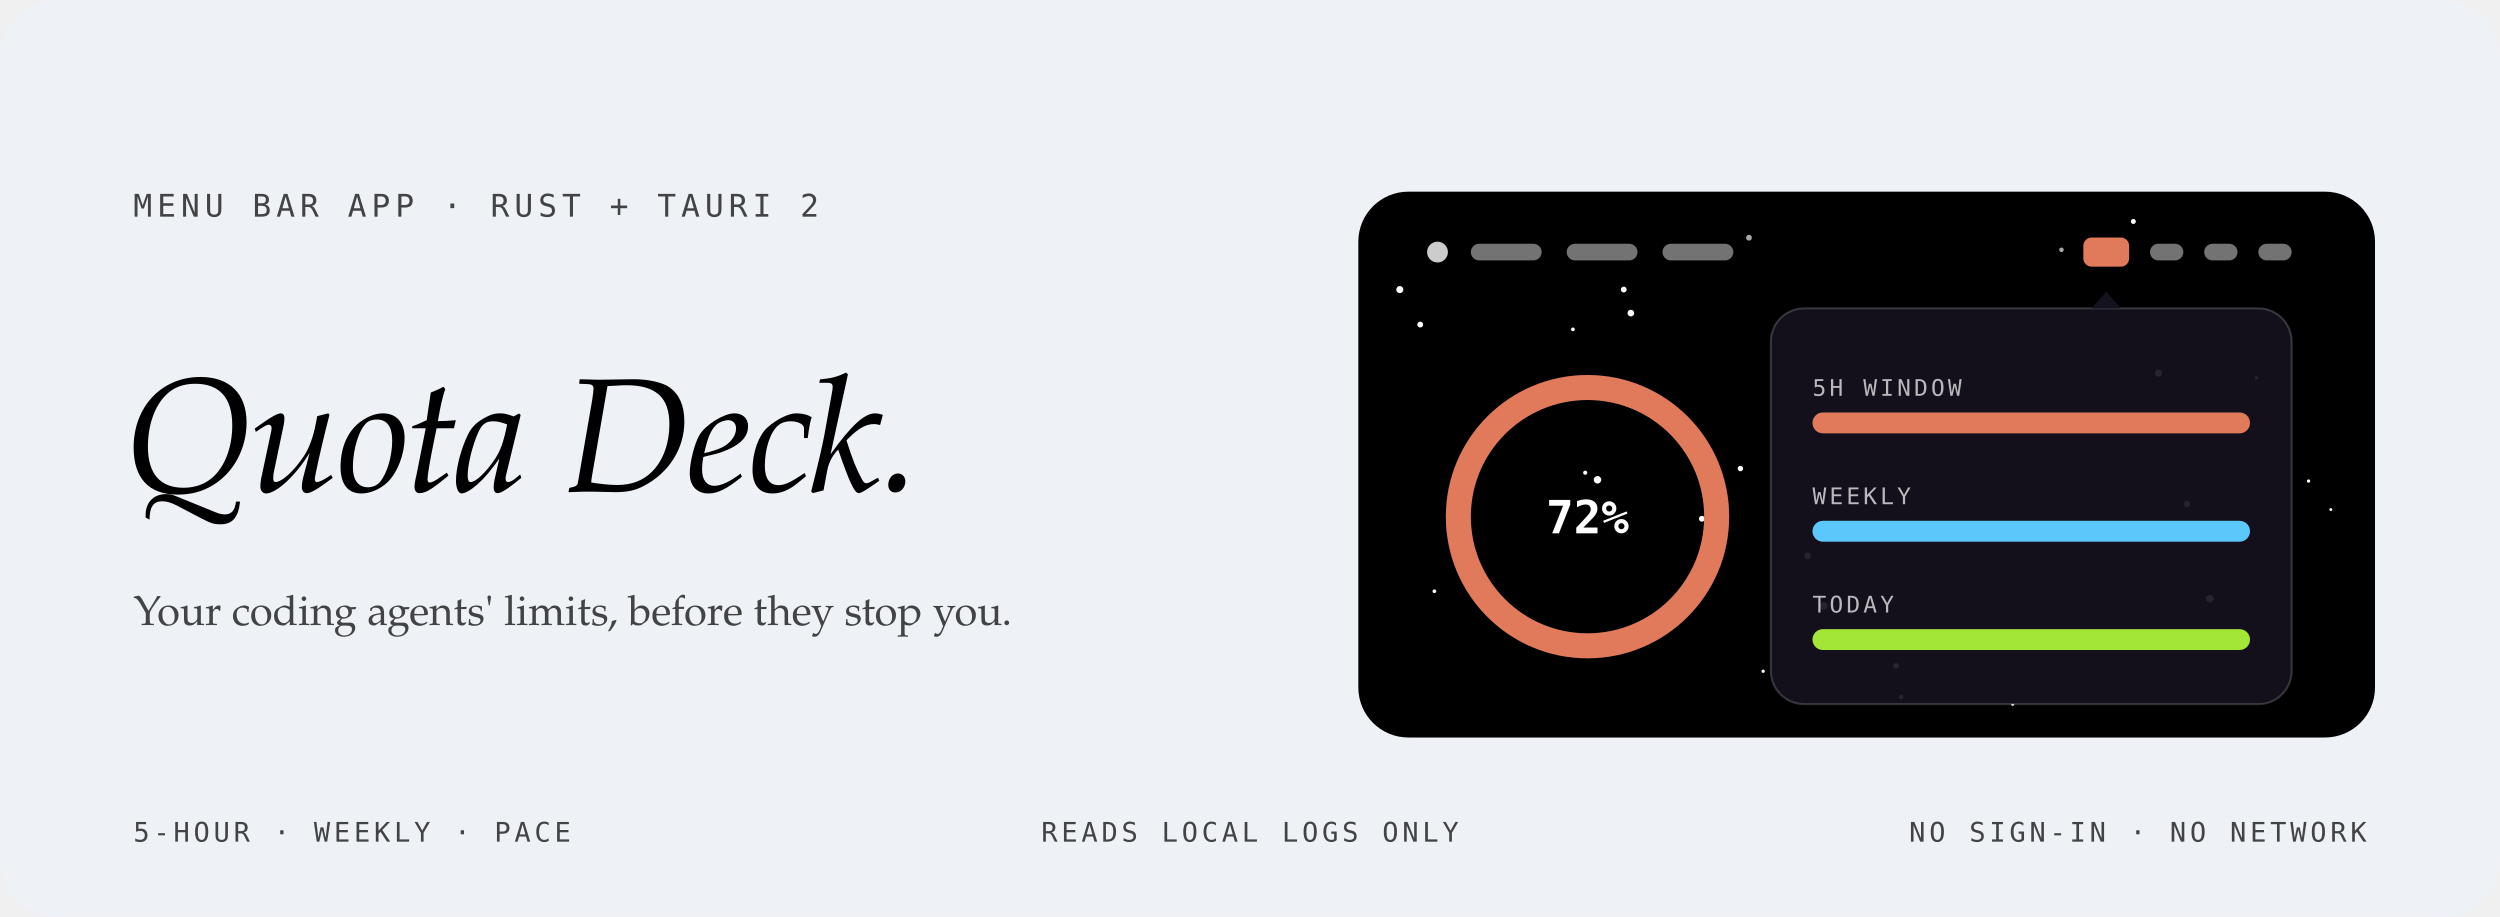
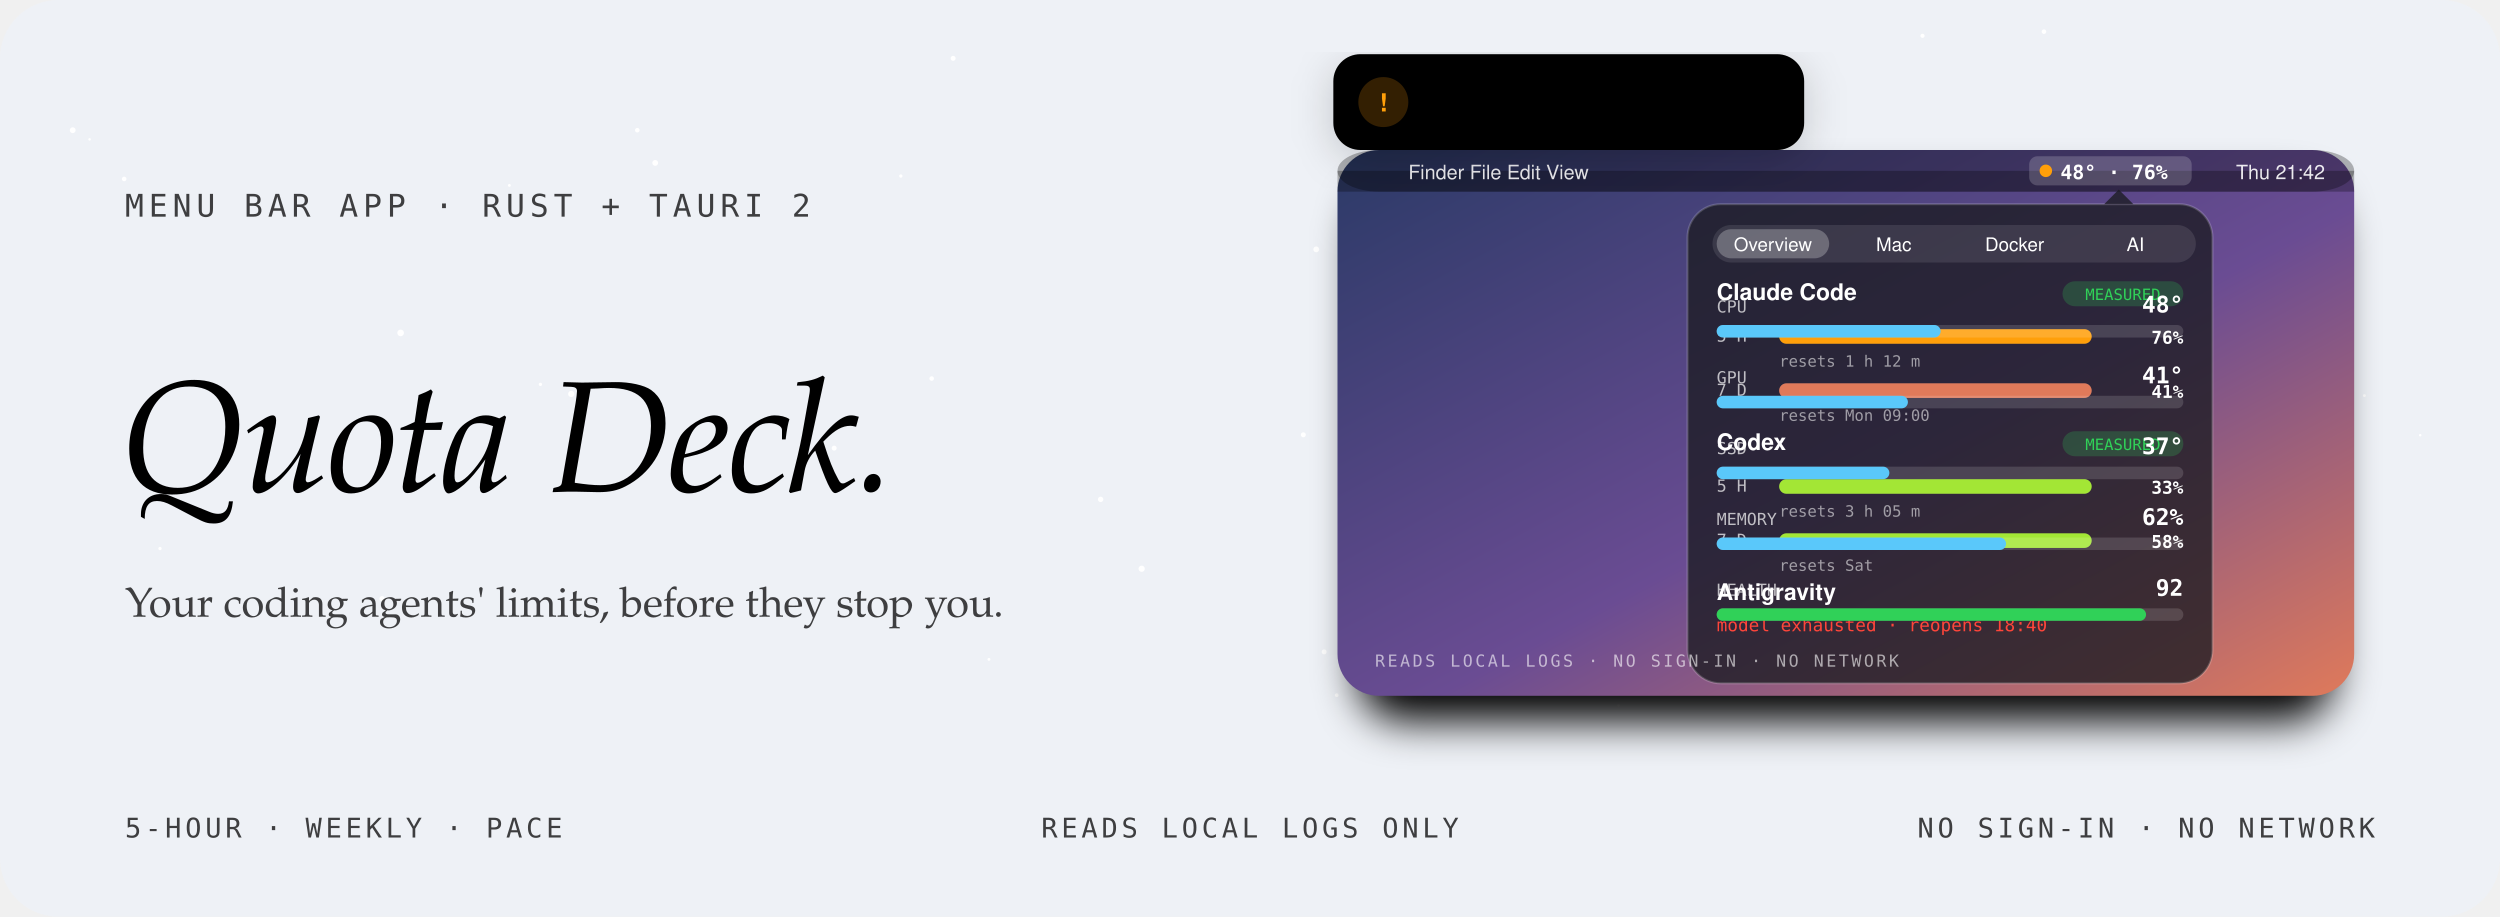
<svg xmlns="http://www.w3.org/2000/svg" viewBox="0 0 1200 440" width="1200" height="440" role="img" aria-label="Quota Deck — coding-agent quota windows in your menu bar">
  <style>
.bg{animation:bg 12s linear infinite}
@keyframes bg{0%,8%{fill:#eef1f6}28%{fill:#34405e}48%,80%{fill:#0a0d14}90%,100%{fill:#eef1f6}}
.ink{animation:ink 12s linear infinite}
- @keyframes ink{0%,8%{fill:#1b2130}28%{fill:#f1f4fb}48%,80%{fill:#e9eef8}90%,100%{fill:#1b2130}}
+ @keyframes ink{0%,17.5%{fill:#1b2130}18.5%,28%{fill:#f1f4fb}48%,84.5%{fill:#e9eef8}85.5%,100%{fill:#1b2130}}
.rule{animation:rule 12s linear infinite}
- @keyframes rule{0%,8%{stroke:#1b213033}28%{stroke:#f1f4fb33}48%,80%{stroke:#e9eef833}90%,100%{stroke:#1b213033}}
- .panel{animation:panel 12s linear infinite}
- @keyframes panel{0%,8%{fill:#1b213012}28%{fill:#f1f4fb12}48%,80%{fill:#e9eef812}90%,100%{fill:#1b213012}}
- .muted{opacity:.72}
+ @keyframes rule{0%,17.5%{stroke:#1b213033}18.5%,28%{stroke:#f1f4fb33}48%,84.5%{stroke:#e9eef833}85.5%,100%{stroke:#1b213033}}
+ .muted{opacity:.74}
.stars{animation:stars 12s linear infinite}
- @keyframes stars{0%,8%{opacity:0}28%{opacity:.25}48%,80%{opacity:.9}90%,100%{opacity:0}}
+ @keyframes stars{0%,8%{opacity:0}28%{opacity:.2}48%,80%{opacity:.85}90%,100%{opacity:0}}
@keyframes tw{0%,100%{opacity:1}50%{opacity:.25}}
- .lit{filter:drop-shadow(0 0 4px currentColor)}
- .pulse{animation:pulse 2.8s ease-in-out infinite;transform-box:fill-box;transform-origin:center}
- @keyframes pulse{0%,100%{transform:scale(1)}50%{transform:scale(1.18)}}
- @keyframes spin{0%{transform:scaleX(1)}50%{transform:scaleX(0)}100%{transform:scaleX(-1)}}
- @keyframes ping{0%{transform:scale(.6);opacity:1}100%{transform:scale(3.2);opacity:0}}
- @keyframes dash{to{stroke-dashoffset:-20}}
- @keyframes grow{0%{transform:scaleY(.08)}35%,80%{transform:scaleY(1)}100%{transform:scaleY(.08)}}
- @keyframes draw{0%{stroke-dashoffset:700}45%,80%{stroke-dashoffset:0}100%{stroke-dashoffset:-700}}
- @keyframes blink{50%{opacity:0}}
- @keyframes feed{0%{transform:translateY(150px);opacity:0}15%{opacity:1}85%{opacity:1}100%{transform:translateY(-30px);opacity:0}}
- @keyframes float{0%,100%{transform:translateY(0)}50%{transform:translateY(-10px)}}
- @keyframes slide{to{transform:translateX(100px)}}
- @keyframes eq{from{transform:scaleY(.15)}to{transform:scaleY(1)}}
- @keyframes drop{0%,6%{transform:scaleY(0);opacity:0}16%,88%{transform:scaleY(1);opacity:1}96%,100%{transform:scaleY(0);opacity:0}}
- @keyframes gauge{0%,10%{stroke-dashoffset:390}40%,85%{stroke-dashoffset:110}100%{stroke-dashoffset:390}}
- @keyframes lift{0%,100%{transform:translateY(0)}50%{transform:translateY(-6px)}}
- @keyframes sweep{0%{transform:skewX(-18deg) translateX(0)}60%,100%{transform:skewX(-18deg) translateX(788px)}}
- @keyframes fill0{0%,10%{transform:scaleX(.05)}40%,85%{transform:scaleX(0.72)}100%{transform:scaleX(.05)}}@keyframes fill1{0%,10%{transform:scaleX(.05)}40%,85%{transform:scaleX(0.45)}100%{transform:scaleX(.05)}}@keyframes fill2{0%,10%{transform:scaleX(.05)}40%,85%{transform:scaleX(0.9)}100%{transform:scaleX(.05)}}
+ .bezel{animation:bezel 12s linear infinite}
+ @keyframes bezel{0%,8%{fill:#fffaf6}28%{fill:#5a2c45}48%,80%{fill:#20121b}90%,100%{fill:#fffaf6}}
+ .scr{animation:scr 12s linear infinite}
+ @keyframes scr{0%,8%{fill:#fff3ee}28%{fill:#3a1b2c}48%,80%{fill:#140a12}90%,100%{fill:#fff3ee}}
+ .rowbg{animation:rowbg 12s linear infinite}
+ @keyframes rowbg{0%,8%{fill:#2a142010}28%{fill:#fff0f512}48%,80%{fill:#ffffff0c}90%,100%{fill:#2a142010}}
+ .pill{animation:pill 12s linear infinite}
+ @keyframes pill{0%,8%{fill:#2a14200d}28%{fill:#fff0f51a}48%,80%{fill:#ffffff12}90%,100%{fill:#2a14200d}}
+ .toast{animation:toast 12s linear infinite}
+ @keyframes toast{0%,8%{fill:#ffffff}28%{fill:#4a2238}48%,80%{fill:#26121e}90%,100%{fill:#ffffff}}
+ .edge{animation:edge 12s linear infinite}
+ @keyframes edge{0%,8%{stroke:#2a142024}28%{stroke:#fff0f526}48%,80%{stroke:#ffffff1f}90%,100%{stroke:#2a142024}}
+ .shade{animation:shade 12s linear infinite}
+ @keyframes shade{0%,8%{fill-opacity:.10}28%{fill-opacity:.22}48%,80%{fill-opacity:.45}90%,100%{fill-opacity:.10}}
+ .lit{filter:drop-shadow(0 0 3px currentColor)}
+ .caret{animation:blink 1s steps(1) infinite}@keyframes blink{50%{opacity:0}}
+ .ping{animation:ping 1.6s ease-out infinite;transform-box:fill-box;transform-origin:center}@keyframes ping{0%{transform:scale(.5);opacity:.9}100%{transform:scale(2.6);opacity:0}}
+ .spin{animation:spin 8s linear infinite;transform-box:fill-box;transform-origin:center}@keyframes spin{to{transform:rotate(360deg)}}
+ .bob{animation:bob 4s ease-in-out infinite}@keyframes bob{0%,100%{transform:translateY(0)}50%{transform:translateY(-5px)}}
+ .tl0{animation:tl0 12s cubic-bezier(.3,1.3,.5,1) infinite}
+ @keyframes tl0{0%{opacity:0;transform:none}11.7%{opacity:0;transform:none}14.6%{opacity:1;transform:none}94.2%{opacity:1;transform:none}97.1%{opacity:0;transform:none}100%{opacity:0;transform:none}}
+ .bar00{animation:bar00 12s cubic-bezier(.45,.05,.3,1) infinite;transform-box:fill-box;transform-origin:left}
+ @keyframes bar00{0%{transform:scaleX(0)}13.3%{transform:scaleX(0)}25%{transform:scaleX(0.76)}93.3%{transform:scaleX(0.76)}97.5%{transform:scaleX(0)}100%{transform:scaleX(0)}}
+ .bar01{animation:bar01 12s cubic-bezier(.45,.05,.3,1) infinite;transform-box:fill-box;transform-origin:left}
+ @keyframes bar01{0%{transform:scaleX(0)}15%{transform:scaleX(0)}26.7%{transform:scaleX(0.41)}93.3%{transform:scaleX(0.41)}97.5%{transform:scaleX(0)}100%{transform:scaleX(0)}}
+ .tl1{animation:tl1 12s cubic-bezier(.3,1.3,.5,1) infinite}
+ @keyframes tl1{0%{opacity:0;transform:none}15%{opacity:0;transform:none}17.9%{opacity:1;transform:none}94.2%{opacity:1;transform:none}97.1%{opacity:0;transform:none}100%{opacity:0;transform:none}}
+ .bar10{animation:bar10 12s cubic-bezier(.45,.05,.3,1) infinite;transform-box:fill-box;transform-origin:left}
+ @keyframes bar10{0%{transform:scaleX(0)}16.7%{transform:scaleX(0)}28.3%{transform:scaleX(0.33)}93.3%{transform:scaleX(0.33)}97.5%{transform:scaleX(0)}100%{transform:scaleX(0)}}
+ .bar11{animation:bar11 12s cubic-bezier(.45,.05,.3,1) infinite;transform-box:fill-box;transform-origin:left}
+ @keyframes bar11{0%{transform:scaleX(0)}18.3%{transform:scaleX(0)}30%{transform:scaleX(0.58)}93.3%{transform:scaleX(0.58)}97.5%{transform:scaleX(0)}100%{transform:scaleX(0)}}
+ .ag{animation:ag 12s cubic-bezier(.3,1.3,.5,1) infinite}
+ @keyframes ag{0%{opacity:0;transform:none}20%{opacity:0;transform:none}22.9%{opacity:1;transform:none}94.2%{opacity:1;transform:none}97.1%{opacity:0;transform:none}100%{opacity:0;transform:none}}
+ .tabA{animation:tabA 12s steps(1) infinite}
+ @keyframes tabA{0%{transform:translateX(0)}53.3%{transform:translateX(58px)}96.7%{transform:translateX(0)}}
+ @keyframes ov{0%{opacity:0}0%{opacity:0}1.7%{opacity:1}53.3%{opacity:1}55%{opacity:0}100%{opacity:0}}
+ @keyframes mac{0%{opacity:0}53.3%{opacity:0}55%{opacity:1}96.7%{opacity:1}98.3%{opacity:0}100%{opacity:0}}
+ .drop{animation:drop 12s cubic-bezier(.3,1.3,.5,1) infinite;transform-box:fill-box;transform-origin:top right}
+ @keyframes drop{0%{opacity:0;transform:scale(.92) translateY(-6px)}6.7%{opacity:0;transform:scale(.92) translateY(-6px)}10%{opacity:1;transform:none}95%{opacity:1;transform:none}98.3%{opacity:0;transform:scale(.96)}100%{opacity:0;transform:scale(.92) translateY(-6px)}}
+ .pace{animation:pace 12s cubic-bezier(.3,1.3,.5,1) infinite}
+ @keyframes pace{0%{opacity:0;transform:translateY(-14px)}70%{opacity:0;transform:translateY(-14px)}72.9%{opacity:1;transform:none}91.7%{opacity:1;transform:none}94.6%{opacity:0;transform:translateY(-14px)}100%{opacity:0;transform:translateY(-14px)}}
@media (prefers-reduced-motion:reduce){*{animation:none!important}}
</style>
  <rect class="bg" width="1200" height="440" rx="28" fill="#eef1f6" />
-   <g font-family="ui-monospace,SFMono-Regular,Menlo,Consolas,monospace" font-size="15" letter-spacing="2.4">
-     <text class="ink muted" x="64" y="104">MENU BAR APP · RUST + TAURI 2</text>
-   </g>
-   <text class="ink" x="60" y="236" font-family="'Iowan Old Style','Palatino Linotype',Palatino,Georgia,serif" font-style="italic" font-size="78" letter-spacing="-1">Quota Deck.</text>
-   <text class="ink muted" x="64" y="300" font-family="'Iowan Old Style','Palatino Linotype',Palatino,Georgia,serif" font-size="20">Your coding agents' limits, before they stop you.</text>
-   <line class="rule" x1="64" y1="372" x2="1136" y2="372" />
+   <g class="stars">
+     <circle cx="314.5" cy="78.2" r="1.4" fill="#fff" style="animation:tw 3.5s ease-in-out 0.9s infinite" />
+     <circle cx="274.2" cy="189.1" r="1.5" fill="#fff" style="animation:tw 1.9s ease-in-out 0.9s infinite" />
+     <circle cx="548" cy="273" r="1.5" fill="#fff" style="animation:tw 3.5s ease-in-out 0.1s infinite" />
+     <circle cx="635.6" cy="312.9" r="1.2" fill="#fff" style="animation:tw 3.8s ease-in-out 0.3s infinite" />
+     <circle cx="776.9" cy="338.6" r="0.6" fill="#fff" style="animation:tw 2.4s ease-in-out 0.8s infinite" />
+     <circle cx="474.7" cy="316.5" r="0.7" fill="#fff" style="animation:tw 1.8s ease-in-out 0.9s infinite" />
+     <circle cx="400.4" cy="215.1" r="1.2" fill="#fff" style="animation:tw 1.8s ease-in-out 1.8s infinite" />
+     <circle cx="59.6" cy="85.9" r="1.1" fill="#fff" style="animation:tw 3.5s ease-in-out 1.1s infinite" />
+     <circle cx="259.4" cy="184.5" r="0.8" fill="#fff" style="animation:tw 3.6s ease-in-out 0.7s infinite" />
+     <circle cx="1134.9" cy="189.9" r="0.7" fill="#fff" style="animation:tw 3.3s ease-in-out 1.6s infinite" />
+     <circle cx="447.2" cy="181.7" r="1.1" fill="#fff" style="animation:tw 3.6s ease-in-out 0.2s infinite" />
+     <circle cx="183.4" cy="287.4" r="1.3" fill="#fff" style="animation:tw 3.3s ease-in-out 1.1s infinite" />
+     <circle cx="305.9" cy="62.5" r="1.1" fill="#fff" style="animation:tw 2.9s ease-in-out 1.7s infinite" />
+     <circle cx="34.9" cy="62.5" r="1.4" fill="#fff" style="animation:tw 3.8s ease-in-out 1.2s infinite" />
+     <circle cx="1071.9" cy="121.1" r="0.7" fill="#fff" style="animation:tw 2.9s ease-in-out 0.7s infinite" />
+     <circle cx="641.6" cy="333.7" r="0.9" fill="#fff" style="animation:tw 2s ease-in-out 1s infinite" />
+     <circle cx="953.3" cy="118.1" r="1.4" fill="#fff" style="animation:tw 3.6s ease-in-out 0.8s infinite" />
+     <circle cx="835.7" cy="36.1" r="0.9" fill="#fff" style="animation:tw 3.9s ease-in-out 0s infinite" />
+     <circle cx="987.8" cy="205.3" r="1.3" fill="#fff" style="animation:tw 2.3s ease-in-out 0.6s infinite" />
+     <circle cx="528.3" cy="239.7" r="1.3" fill="#fff" style="animation:tw 2.4s ease-in-out 0.6s infinite" />
+     <circle cx="1161.7" cy="208.9" r="0.6" fill="#fff" style="animation:tw 4s ease-in-out 1.4s infinite" />
+     <circle cx="457.5" cy="28" r="1.2" fill="#fff" style="animation:tw 3.2s ease-in-out 1.4s infinite" />
+     <circle cx="1015.3" cy="268.3" r="1.6" fill="#fff" style="animation:tw 3s ease-in-out 1.1s infinite" />
+     <circle cx="76.8" cy="263.3" r="0.8" fill="#fff" style="animation:tw 3.3s ease-in-out 0.7s infinite" />
+     <circle cx="922.8" cy="17.2" r="1" fill="#fff" style="animation:tw 3.7s ease-in-out 1.9s infinite" />
+     <circle cx="244.5" cy="89" r="0.7" fill="#fff" style="animation:tw 2.8s ease-in-out 2s infinite" />
+     <circle cx="845.2" cy="203.3" r="1.4" fill="#fff" style="animation:tw 1.7s ease-in-out 0.6s infinite" />
+     <circle cx="868.6" cy="222.4" r="0.7" fill="#fff" style="animation:tw 3.5s ease-in-out 0.7s infinite" />
+     <circle cx="1075.5" cy="93.1" r="1.3" fill="#fff" style="animation:tw 1.7s ease-in-out 1.5s infinite" />
+     <circle cx="43" cy="66.9" r="0.6" fill="#fff" style="animation:tw 2.4s ease-in-out 0.7s infinite" />
+     <circle cx="625.6" cy="208.7" r="1.2" fill="#fff" style="animation:tw 3.8s ease-in-out 1.2s infinite" />
+     <circle cx="963" cy="325.6" r="1.4" fill="#fff" style="animation:tw 2.4s ease-in-out 1s infinite" />
+     <circle cx="631.8" cy="119.7" r="1.4" fill="#fff" style="animation:tw 3.9s ease-in-out 1.6s infinite" />
+     <circle cx="731.9" cy="331.8" r="0.5" fill="#fff" style="animation:tw 2.2s ease-in-out 1.3s infinite" />
+     <circle cx="935.9" cy="187.8" r="1.3" fill="#fff" style="animation:tw 1.9s ease-in-out 0.1s infinite" />
+     <circle cx="192.3" cy="159.8" r="1.6" fill="#fff" style="animation:tw 3.3s ease-in-out 0.1s infinite" />
+     <circle cx="981.1" cy="15.2" r="1.1" fill="#fff" style="animation:tw 3.9s ease-in-out 0.1s infinite" />
+     <circle cx="432.4" cy="84.5" r="0.8" fill="#fff" style="animation:tw 2s ease-in-out 1.4s infinite" />
+     <circle cx="804.6" cy="328.1" r="1.2" fill="#fff" style="animation:tw 2.4s ease-in-out 1.2s infinite" />
+     <circle cx="994.4" cy="151" r="0.8" fill="#fff" style="animation:tw 2.3s ease-in-out 1.3s infinite" />
+   </g>
+   <text class="ink muted" x="60" y="104" font-family="ui-monospace,SFMono-Regular,Menlo,Consolas,monospace" font-size="15" letter-spacing="2.4">MENU BAR APP · RUST + TAURI 2</text>
+   <text class="ink" x="58" y="236" font-family="'Iowan Old Style','Palatino Linotype',Palatino,Georgia,serif" font-style="italic" font-size="76" letter-spacing="-1">Quota Deck.</text>
+   <text class="ink muted" x="60" y="296" font-family="'Iowan Old Style','Palatino Linotype',Palatino,Georgia,serif" font-size="20">Your coding agents' limits, before they stop you.</text>
+   <line class="rule" x1="60" y1="370" x2="1140" y2="370" />
  <g font-family="ui-monospace,SFMono-Regular,Menlo,Consolas,monospace" font-size="13" letter-spacing="1.8">
-     <text class="ink muted" x="64" y="404">5-HOUR · WEEKLY · PACE</text>
-     <text class="ink muted" x="600" y="404" text-anchor="middle">READS LOCAL LOGS ONLY</text>
-     <text class="ink muted" x="1136" y="404" text-anchor="end">NO SIGN-IN · NO NETWORK</text>
-   </g>
-   <rect class="panel rule" x="652" y="92" width="488" height="262" rx="24" />
-   <g class="stars">
-     <circle cx="782.8" cy="150.3" r="1.6" fill="#fff" style="animation:tw 3.5s ease-in-out 0.9s infinite" />
-     <circle cx="766.8" cy="230.3" r="1.8" fill="#fff" style="animation:tw 1.9s ease-in-out 0.9s infinite" />
-     <circle cx="875.4" cy="290.8" r="1.8" fill="#fff" style="animation:tw 3.5s ease-in-out 0.1s infinite" />
-     <circle cx="910.1" cy="319.6" r="1.4" fill="#fff" style="animation:tw 3.8s ease-in-out 0.3s infinite" />
-     <circle cx="966.1" cy="338.1" r="0.7" fill="#fff" style="animation:tw 2.4s ease-in-out 0.8s infinite" />
-     <circle cx="846.3" cy="322.2" r="0.8" fill="#fff" style="animation:tw 1.8s ease-in-out 0.9s infinite" />
-     <circle cx="816.9" cy="249" r="1.4" fill="#fff" style="animation:tw 1.8s ease-in-out 1.8s infinite" />
-     <circle cx="681.7" cy="155.8" r="1.4" fill="#fff" style="animation:tw 3.5s ease-in-out 1.1s infinite" />
-     <circle cx="760.9" cy="226.9" r="1" fill="#fff" style="animation:tw 3.6s ease-in-out 0.7s infinite" />
-     <circle cx="1108.1" cy="230.9" r="0.8" fill="#fff" style="animation:tw 3.3s ease-in-out 1.6s infinite" />
-     <circle cx="835.4" cy="224.9" r="1.3" fill="#fff" style="animation:tw 3.6s ease-in-out 0.2s infinite" />
-     <circle cx="730.8" cy="301.2" r="1.5" fill="#fff" style="animation:tw 3.3s ease-in-out 1.1s infinite" />
-     <circle cx="779.4" cy="139" r="1.4" fill="#fff" style="animation:tw 2.9s ease-in-out 1.7s infinite" />
-     <circle cx="671.9" cy="139" r="1.7" fill="#fff" style="animation:tw 3.8s ease-in-out 1.2s infinite" />
-     <circle cx="1083.1" cy="181.3" r="0.8" fill="#fff" style="animation:tw 2.9s ease-in-out 0.7s infinite" />
-     <circle cx="912.5" cy="334.6" r="1.1" fill="#fff" style="animation:tw 2s ease-in-out 1s infinite" />
-     <circle cx="1036.1" cy="179.1" r="1.7" fill="#fff" style="animation:tw 3.6s ease-in-out 0.8s infinite" />
-     <circle cx="989.5" cy="119.9" r="1.1" fill="#fff" style="animation:tw 3.9s ease-in-out 0s infinite" />
-     <circle cx="1049.8" cy="241.9" r="1.5" fill="#fff" style="animation:tw 2.3s ease-in-out 0.6s infinite" />
-     <circle cx="867.6" cy="266.8" r="1.6" fill="#fff" style="animation:tw 2.4s ease-in-out 0.6s infinite" />
-     <circle cx="1118.8" cy="244.6" r="0.7" fill="#fff" style="animation:tw 4s ease-in-out 1.4s infinite" />
-     <circle cx="839.5" cy="114.1" r="1.4" fill="#fff" style="animation:tw 3.2s ease-in-out 1.4s infinite" />
-     <circle cx="1060.7" cy="287.4" r="1.8" fill="#fff" style="animation:tw 3s ease-in-out 1.1s infinite" />
-     <circle cx="688.5" cy="283.8" r="0.9" fill="#fff" style="animation:tw 3.3s ease-in-out 0.7s infinite" />
-     <circle cx="1024" cy="106.3" r="1.2" fill="#fff" style="animation:tw 3.7s ease-in-out 1.9s infinite" />
-     <circle cx="755" cy="158.1" r="0.9" fill="#fff" style="animation:tw 2.8s ease-in-out 2s infinite" />
-   </g>
-   <rect x="672" y="108" width="448" height="26" rx="8" fill="#000" fill-opacity=".35" />
-   <circle cx="690" cy="121" r="5" fill="#fff" fill-opacity=".8" />
-   <rect x="706" y="117" width="34" height="8" rx="4" fill="#fff" fill-opacity=".45" />
-   <rect x="752" y="117" width="34" height="8" rx="4" fill="#fff" fill-opacity=".45" />
-   <rect x="798" y="117" width="34" height="8" rx="4" fill="#fff" fill-opacity=".45" />
-   <rect x="1000" y="114" width="22" height="14" rx="4" fill="#e07a5a" class="pulse" />
-   <rect x="1032" y="117" width="16" height="8" rx="4" fill="#fff" fill-opacity=".45" />
-   <rect x="1058" y="117" width="16" height="8" rx="4" fill="#fff" fill-opacity=".45" />
-   <rect x="1084" y="117" width="16" height="8" rx="4" fill="#fff" fill-opacity=".45" />
-   <g style="animation:drop 12s cubic-bezier(.45,.05,.3,1) infinite;transform-origin:1010px 134px">
-     <rect x="850" y="148" width="250" height="190" rx="16" fill="#15121f" fill-opacity=".92" stroke="#fff" stroke-opacity=".18" />
-     <path d="M 1004 148 l 7 -8 l 7 8 z" fill="#15121f" />
-     <text x="870" y="190" font-family="ui-monospace,SFMono-Regular,Menlo,Consolas,monospace" font-size="11" letter-spacing="1.5" fill="#fff" fill-opacity=".7">5H WINDOW</text>
-     <rect x="870" y="198" width="210" height="10" rx="5" fill="#fff" fill-opacity=".12" />
-     <rect x="870" y="198" width="210" height="10" rx="5" fill="#e07a5a" style="animation:fill0 12s cubic-bezier(.45,.05,.3,1) infinite;transform-origin:870px 0" />
-     <text x="870" y="242" font-family="ui-monospace,SFMono-Regular,Menlo,Consolas,monospace" font-size="11" letter-spacing="1.5" fill="#fff" fill-opacity=".7">WEEKLY</text>
-     <rect x="870" y="250" width="210" height="10" rx="5" fill="#fff" fill-opacity=".12" />
-     <rect x="870" y="250" width="210" height="10" rx="5" fill="#5ac8fa" style="animation:fill1 12s cubic-bezier(.45,.05,.3,1) infinite;transform-origin:870px 0" />
-     <text x="870" y="294" font-family="ui-monospace,SFMono-Regular,Menlo,Consolas,monospace" font-size="11" letter-spacing="1.5" fill="#fff" fill-opacity=".7">TODAY</text>
-     <rect x="870" y="302" width="210" height="10" rx="5" fill="#fff" fill-opacity=".12" />
-     <rect x="870" y="302" width="210" height="10" rx="5" fill="#a3e635" style="animation:fill2 12s cubic-bezier(.45,.05,.3,1) infinite;transform-origin:870px 0" />
-   </g>
-   <g transform="translate(692 168)">
-     <circle cx="70" cy="80" r="62" fill="none" stroke="#fff" stroke-opacity=".12" stroke-width="12" />
-     <circle cx="70" cy="80" r="62" fill="none" stroke="#e07a5a" stroke-width="12" stroke-linecap="round" stroke-dasharray="390" transform="rotate(-90 70 80)" style="animation:gauge 12s ease-in-out infinite" />
-     <text x="70" y="88" text-anchor="middle" font-family="ui-monospace,SFMono-Regular,Menlo,Consolas,monospace" font-size="22" font-weight="700" fill="#fff">72%</text>
+     <text class="ink muted" x="60" y="402">5-HOUR · WEEKLY · PACE</text>
+     <text class="ink muted" x="600" y="402" text-anchor="middle">READS LOCAL LOGS ONLY</text>
+     <text class="ink muted" x="1140" y="402" text-anchor="end">NO SIGN-IN · NO NETWORK</text>
+   </g>
+   <defs>
+     <filter id="soft" x="-10%" y="-10%" width="120%" height="140%">
+       <feGaussianBlur stdDeviation="10" />
+     </filter>
+     <linearGradient id="wall" x1="0" y1="0" x2="1" y2="1">
+       <stop offset="0" stop-color="#2b3a67" />
+       <stop offset=".55" stop-color="#6a4c93" />
+       <stop offset="1" stop-color="#e07a5a" />
+     </linearGradient>
+   </defs>
+   <rect x="652" y="90" width="468" height="256" rx="22" fill="#000" class="shade" filter="url(#soft)" />
+   <rect x="642" y="72" width="488" height="262" rx="20" fill="url(#wall)" />
+   <rect x="642" y="72" width="488" height="20" rx="20" fill="#000" fill-opacity=".28" />
+   <rect x="642" y="82" width="488" height="10" fill="#000" fill-opacity=".28" />
+   <text x="660" y="86" font-family="-apple-system,BlinkMacSystemFont,'Segoe UI',Helvetica,Arial,sans-serif" font-size="10" font-weight="700" fill="#fff" />
+   <text x="676" y="86" font-family="-apple-system,BlinkMacSystemFont,'Segoe UI',Helvetica,Arial,sans-serif" font-size="9.5" fill="#fff" fill-opacity=".9">Finder   File   Edit   View</text>
+   <text x="1116" y="86" text-anchor="end" font-family="-apple-system,BlinkMacSystemFont,'Segoe UI',Helvetica,Arial,sans-serif" font-size="9.5" fill="#fff" fill-opacity=".9">Thu 21:42</text>
+   <rect x="974" y="75" width="78" height="14" rx="4" fill="#fff" fill-opacity=".18" />
+   <circle cx="982" cy="82" r="3" fill="#ff9f0a" />
+   <text x="989" y="86" font-family="ui-monospace,SFMono-Regular,Menlo,Consolas,monospace" font-size="9.5" font-weight="700" fill="#fff">48° · 76%</text>
+   <g class="drop">
+     <rect x="810" y="98" width="252" height="230" rx="16" fill="#1c1c22" fill-opacity=".78" stroke="#fff" stroke-opacity=".18" />
+     <path d="M 1010 98 l 7 -7 l 7 7 z" fill="#1c1c22" fill-opacity=".78" />
+     <g transform="translate(822 108)">
+       <rect width="232" height="18" rx="9" fill="#fff" fill-opacity=".1" />
+       <rect class="tabA" x="2" y="2" width="54" height="14" rx="7" fill="#fff" fill-opacity=".25" />
+       <text x="29" y="12.5" text-anchor="middle" font-family="-apple-system,BlinkMacSystemFont,'Segoe UI',Helvetica,Arial,sans-serif" font-size="9" fill="#fff">Overview</text>
+       <text x="87" y="12.5" text-anchor="middle" font-family="-apple-system,BlinkMacSystemFont,'Segoe UI',Helvetica,Arial,sans-serif" font-size="9" fill="#fff">Mac</text>
+       <text x="145" y="12.5" text-anchor="middle" font-family="-apple-system,BlinkMacSystemFont,'Segoe UI',Helvetica,Arial,sans-serif" font-size="9" fill="#fff">Docker</text>
+       <text x="203" y="12.5" text-anchor="middle" font-family="-apple-system,BlinkMacSystemFont,'Segoe UI',Helvetica,Arial,sans-serif" font-size="9" fill="#fff">AI</text>
+     </g>
+     <g style="animation:ov 12s linear infinite">
+       <g class="tl0">
+         <text x="824" y="144" font-family="-apple-system,BlinkMacSystemFont,'Segoe UI',Helvetica,Arial,sans-serif" font-size="11" font-weight="700" fill="#fff">Claude Code</text>
+         <rect x="990" y="135" width="58" height="12" rx="6" fill="#30d158" fill-opacity=".22" />
+         <text x="1019" y="144" text-anchor="middle" font-family="ui-monospace,SFMono-Regular,Menlo,Consolas,monospace" font-size="7.5" fill="#30d158">MEASURED</text>
+       </g>
+       <text x="824" y="164" font-family="ui-monospace,SFMono-Regular,Menlo,Consolas,monospace" font-size="8" fill="#fff" fill-opacity=".7">5 H</text>
+       <rect x="854" y="158" width="150" height="7" rx="3.5" fill="#fff" fill-opacity=".14" />
+       <rect class="bar00" x="854" y="158" width="150" height="7" rx="3.5" fill="#ff9f0a" />
+       <text x="1048" y="165" text-anchor="end" font-family="ui-monospace,SFMono-Regular,Menlo,Consolas,monospace" font-size="8.5" font-weight="700" fill="#fff">76%</text>
+       <text x="854" y="176" font-family="ui-monospace,SFMono-Regular,Menlo,Consolas,monospace" font-size="7.5" fill="#fff" fill-opacity=".55">resets 1 h 12 m</text>
+       <text x="824" y="190" font-family="ui-monospace,SFMono-Regular,Menlo,Consolas,monospace" font-size="8" fill="#fff" fill-opacity=".7">7 D</text>
+       <rect x="854" y="184" width="150" height="7" rx="3.5" fill="#fff" fill-opacity=".14" />
+       <rect class="bar01" x="854" y="184" width="150" height="7" rx="3.5" fill="#e07a5a" />
+       <text x="1048" y="191" text-anchor="end" font-family="ui-monospace,SFMono-Regular,Menlo,Consolas,monospace" font-size="8.5" font-weight="700" fill="#fff">41%</text>
+       <text x="854" y="202" font-family="ui-monospace,SFMono-Regular,Menlo,Consolas,monospace" font-size="7.5" fill="#fff" fill-opacity=".55">resets Mon 09:00</text>
+       <g class="tl1">
+         <text x="824" y="216" font-family="-apple-system,BlinkMacSystemFont,'Segoe UI',Helvetica,Arial,sans-serif" font-size="11" font-weight="700" fill="#fff">Codex</text>
+         <rect x="990" y="207" width="58" height="12" rx="6" fill="#30d158" fill-opacity=".22" />
+         <text x="1019" y="216" text-anchor="middle" font-family="ui-monospace,SFMono-Regular,Menlo,Consolas,monospace" font-size="7.5" fill="#30d158">MEASURED</text>
+       </g>
+       <text x="824" y="236" font-family="ui-monospace,SFMono-Regular,Menlo,Consolas,monospace" font-size="8" fill="#fff" fill-opacity=".7">5 H</text>
+       <rect x="854" y="230" width="150" height="7" rx="3.5" fill="#fff" fill-opacity=".14" />
+       <rect class="bar10" x="854" y="230" width="150" height="7" rx="3.5" fill="#a3e635" />
+       <text x="1048" y="237" text-anchor="end" font-family="ui-monospace,SFMono-Regular,Menlo,Consolas,monospace" font-size="8.5" font-weight="700" fill="#fff">33%</text>
+       <text x="854" y="248" font-family="ui-monospace,SFMono-Regular,Menlo,Consolas,monospace" font-size="7.5" fill="#fff" fill-opacity=".55">resets 3 h 05 m</text>
+       <text x="824" y="262" font-family="ui-monospace,SFMono-Regular,Menlo,Consolas,monospace" font-size="8" fill="#fff" fill-opacity=".7">7 D</text>
+       <rect x="854" y="256" width="150" height="7" rx="3.5" fill="#fff" fill-opacity=".14" />
+       <rect class="bar11" x="854" y="256" width="150" height="7" rx="3.5" fill="#a3e635" />
+       <text x="1048" y="263" text-anchor="end" font-family="ui-monospace,SFMono-Regular,Menlo,Consolas,monospace" font-size="8.5" font-weight="700" fill="#fff">58%</text>
+       <text x="854" y="274" font-family="ui-monospace,SFMono-Regular,Menlo,Consolas,monospace" font-size="7.5" fill="#fff" fill-opacity=".55">resets Sat</text>
+       <g class="ag">
+         <text x="824" y="288" font-family="-apple-system,BlinkMacSystemFont,'Segoe UI',Helvetica,Arial,sans-serif" font-size="11" font-weight="700" fill="#fff">Antigravity</text>
+         <text x="824" y="303" font-family="ui-monospace,SFMono-Regular,Menlo,Consolas,monospace" font-size="8.5" fill="#ff453a">model exhausted · reopens 18:40</text>
+       </g>
+     </g>
+     <g style="animation:mac 12s linear infinite">
+       <text x="824" y="150" font-family="ui-monospace,SFMono-Regular,Menlo,Consolas,monospace" font-size="8" fill="#fff" fill-opacity=".7">CPU</text>
+       <text x="1048" y="150" text-anchor="end" font-family="ui-monospace,SFMono-Regular,Menlo,Consolas,monospace" font-size="11" font-weight="700" fill="#fff">48°</text>
+       <rect x="824" y="156" width="224" height="6" rx="3" fill="#fff" fill-opacity=".14" />
+       <rect x="824" y="156" width="107.5" height="6" rx="3" fill="#5ac8fa" />
+       <text x="824" y="184" font-family="ui-monospace,SFMono-Regular,Menlo,Consolas,monospace" font-size="8" fill="#fff" fill-opacity=".7">GPU</text>
+       <text x="1048" y="184" text-anchor="end" font-family="ui-monospace,SFMono-Regular,Menlo,Consolas,monospace" font-size="11" font-weight="700" fill="#fff">41°</text>
+       <rect x="824" y="190" width="224" height="6" rx="3" fill="#fff" fill-opacity=".14" />
+       <rect x="824" y="190" width="91.8" height="6" rx="3" fill="#5ac8fa" />
+       <text x="824" y="218" font-family="ui-monospace,SFMono-Regular,Menlo,Consolas,monospace" font-size="8" fill="#fff" fill-opacity=".7">SSD</text>
+       <text x="1048" y="218" text-anchor="end" font-family="ui-monospace,SFMono-Regular,Menlo,Consolas,monospace" font-size="11" font-weight="700" fill="#fff">37°</text>
+       <rect x="824" y="224" width="224" height="6" rx="3" fill="#fff" fill-opacity=".14" />
+       <rect x="824" y="224" width="82.9" height="6" rx="3" fill="#5ac8fa" />
+       <text x="824" y="252" font-family="ui-monospace,SFMono-Regular,Menlo,Consolas,monospace" font-size="8" fill="#fff" fill-opacity=".7">MEMORY</text>
+       <text x="1048" y="252" text-anchor="end" font-family="ui-monospace,SFMono-Regular,Menlo,Consolas,monospace" font-size="11" font-weight="700" fill="#fff">62%</text>
+       <rect x="824" y="258" width="224" height="6" rx="3" fill="#fff" fill-opacity=".14" />
+       <rect x="824" y="258" width="138.9" height="6" rx="3" fill="#5ac8fa" />
+       <text x="824" y="286" font-family="ui-monospace,SFMono-Regular,Menlo,Consolas,monospace" font-size="8" fill="#fff" fill-opacity=".7">HEALTH</text>
+       <text x="1048" y="286" text-anchor="end" font-family="ui-monospace,SFMono-Regular,Menlo,Consolas,monospace" font-size="11" font-weight="700" fill="#fff">92</text>
+       <rect x="824" y="292" width="224" height="6" rx="3" fill="#fff" fill-opacity=".14" />
+       <rect x="824" y="292" width="206.1" height="6" rx="3" fill="#30d158" />
+     </g>
+   </g>
+   <text x="660" y="320" font-family="ui-monospace,SFMono-Regular,Menlo,Consolas,monospace" font-size="8" letter-spacing="1.2" fill="#fff" fill-opacity=".6">READS LOCAL LOGS · NO SIGN-IN · NO NETWORK</text>
+   <g class="pace">
+     <rect x="640" y="30" width="226" height="46" rx="13" fill="#000" fill-opacity=".18" filter="url(#soft)" />
+     <rect class="toast" x="640" y="26" width="226" height="46" rx="13" />
+     <rect class="edge" x="640" y="26" width="226" height="46" rx="13" fill="none" />
+     <circle cx="664" cy="49" r="12" fill="#ff9f0a" fill-opacity=".2" />
+     <text x="664" y="53.5" text-anchor="middle" font-family="-apple-system,BlinkMacSystemFont,'Segoe UI',Helvetica,Arial,sans-serif" font-size="12" font-weight="700" fill="#ff9f0a">!</text>
+     <text class="ink" x="684" y="45" font-family="-apple-system,BlinkMacSystemFont,'Segoe UI',Helvetica,Arial,sans-serif" font-size="11.5" font-weight="700">Claude Code · pace over</text>
+     <text class="ink" x="684" y="60" font-family="ui-monospace,SFMono-Regular,Menlo,Consolas,monospace" font-size="9.5" opacity=".75">5 h window at 90% in 2 h 10 m</text>
  </g>
</svg>
